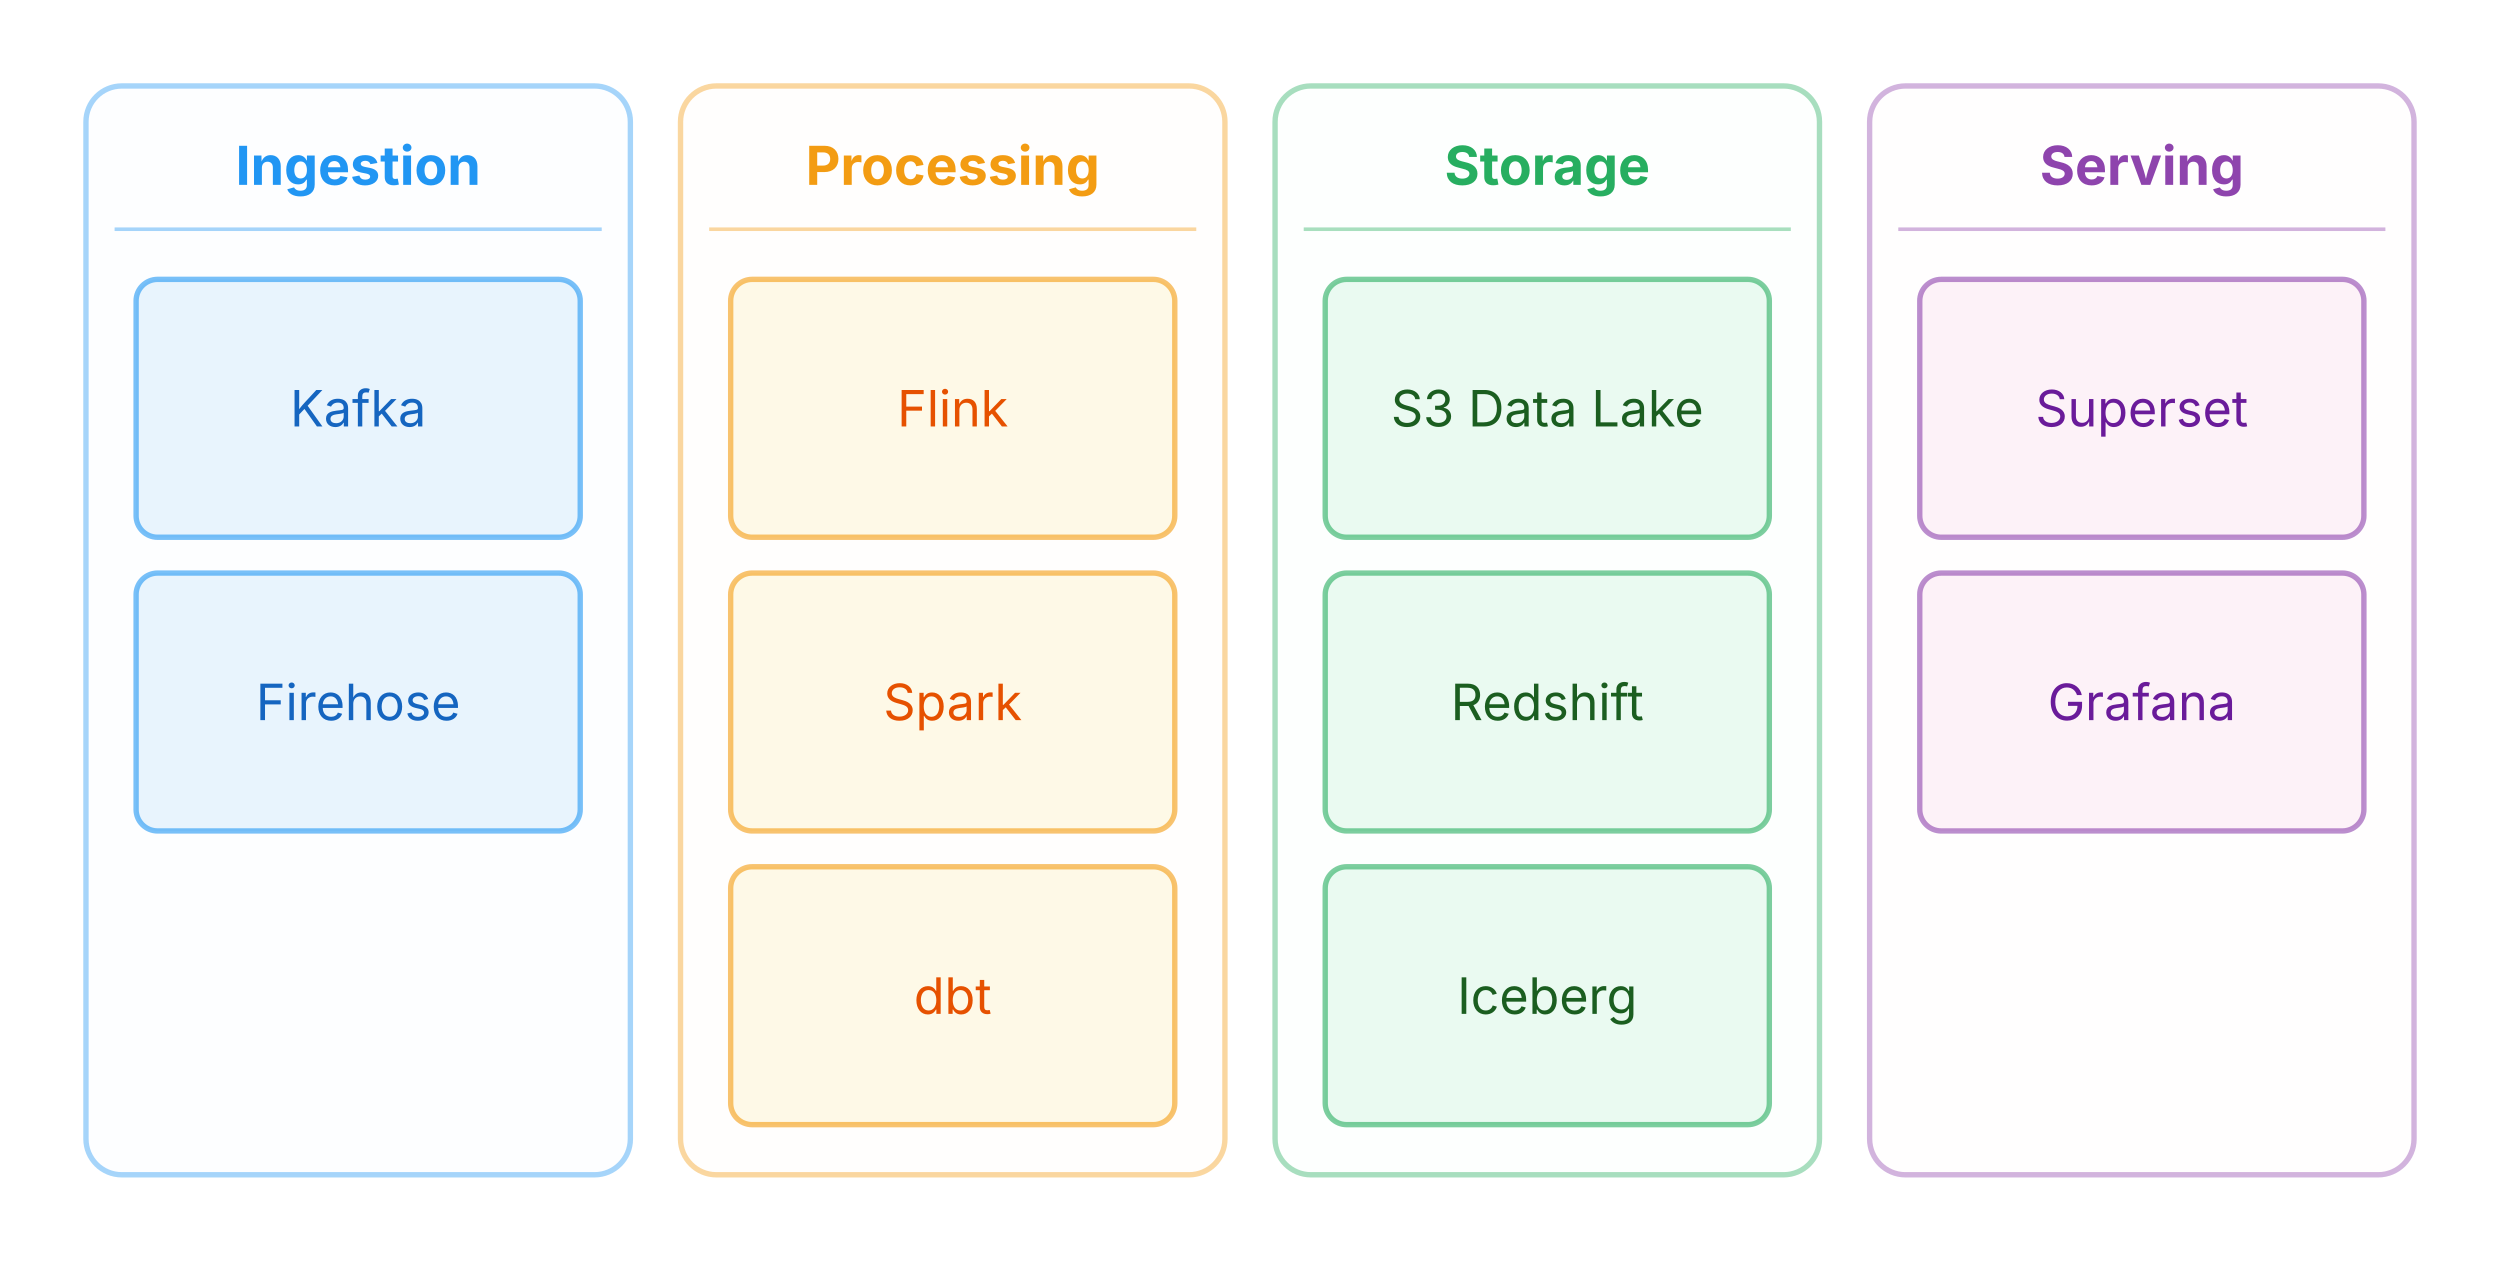
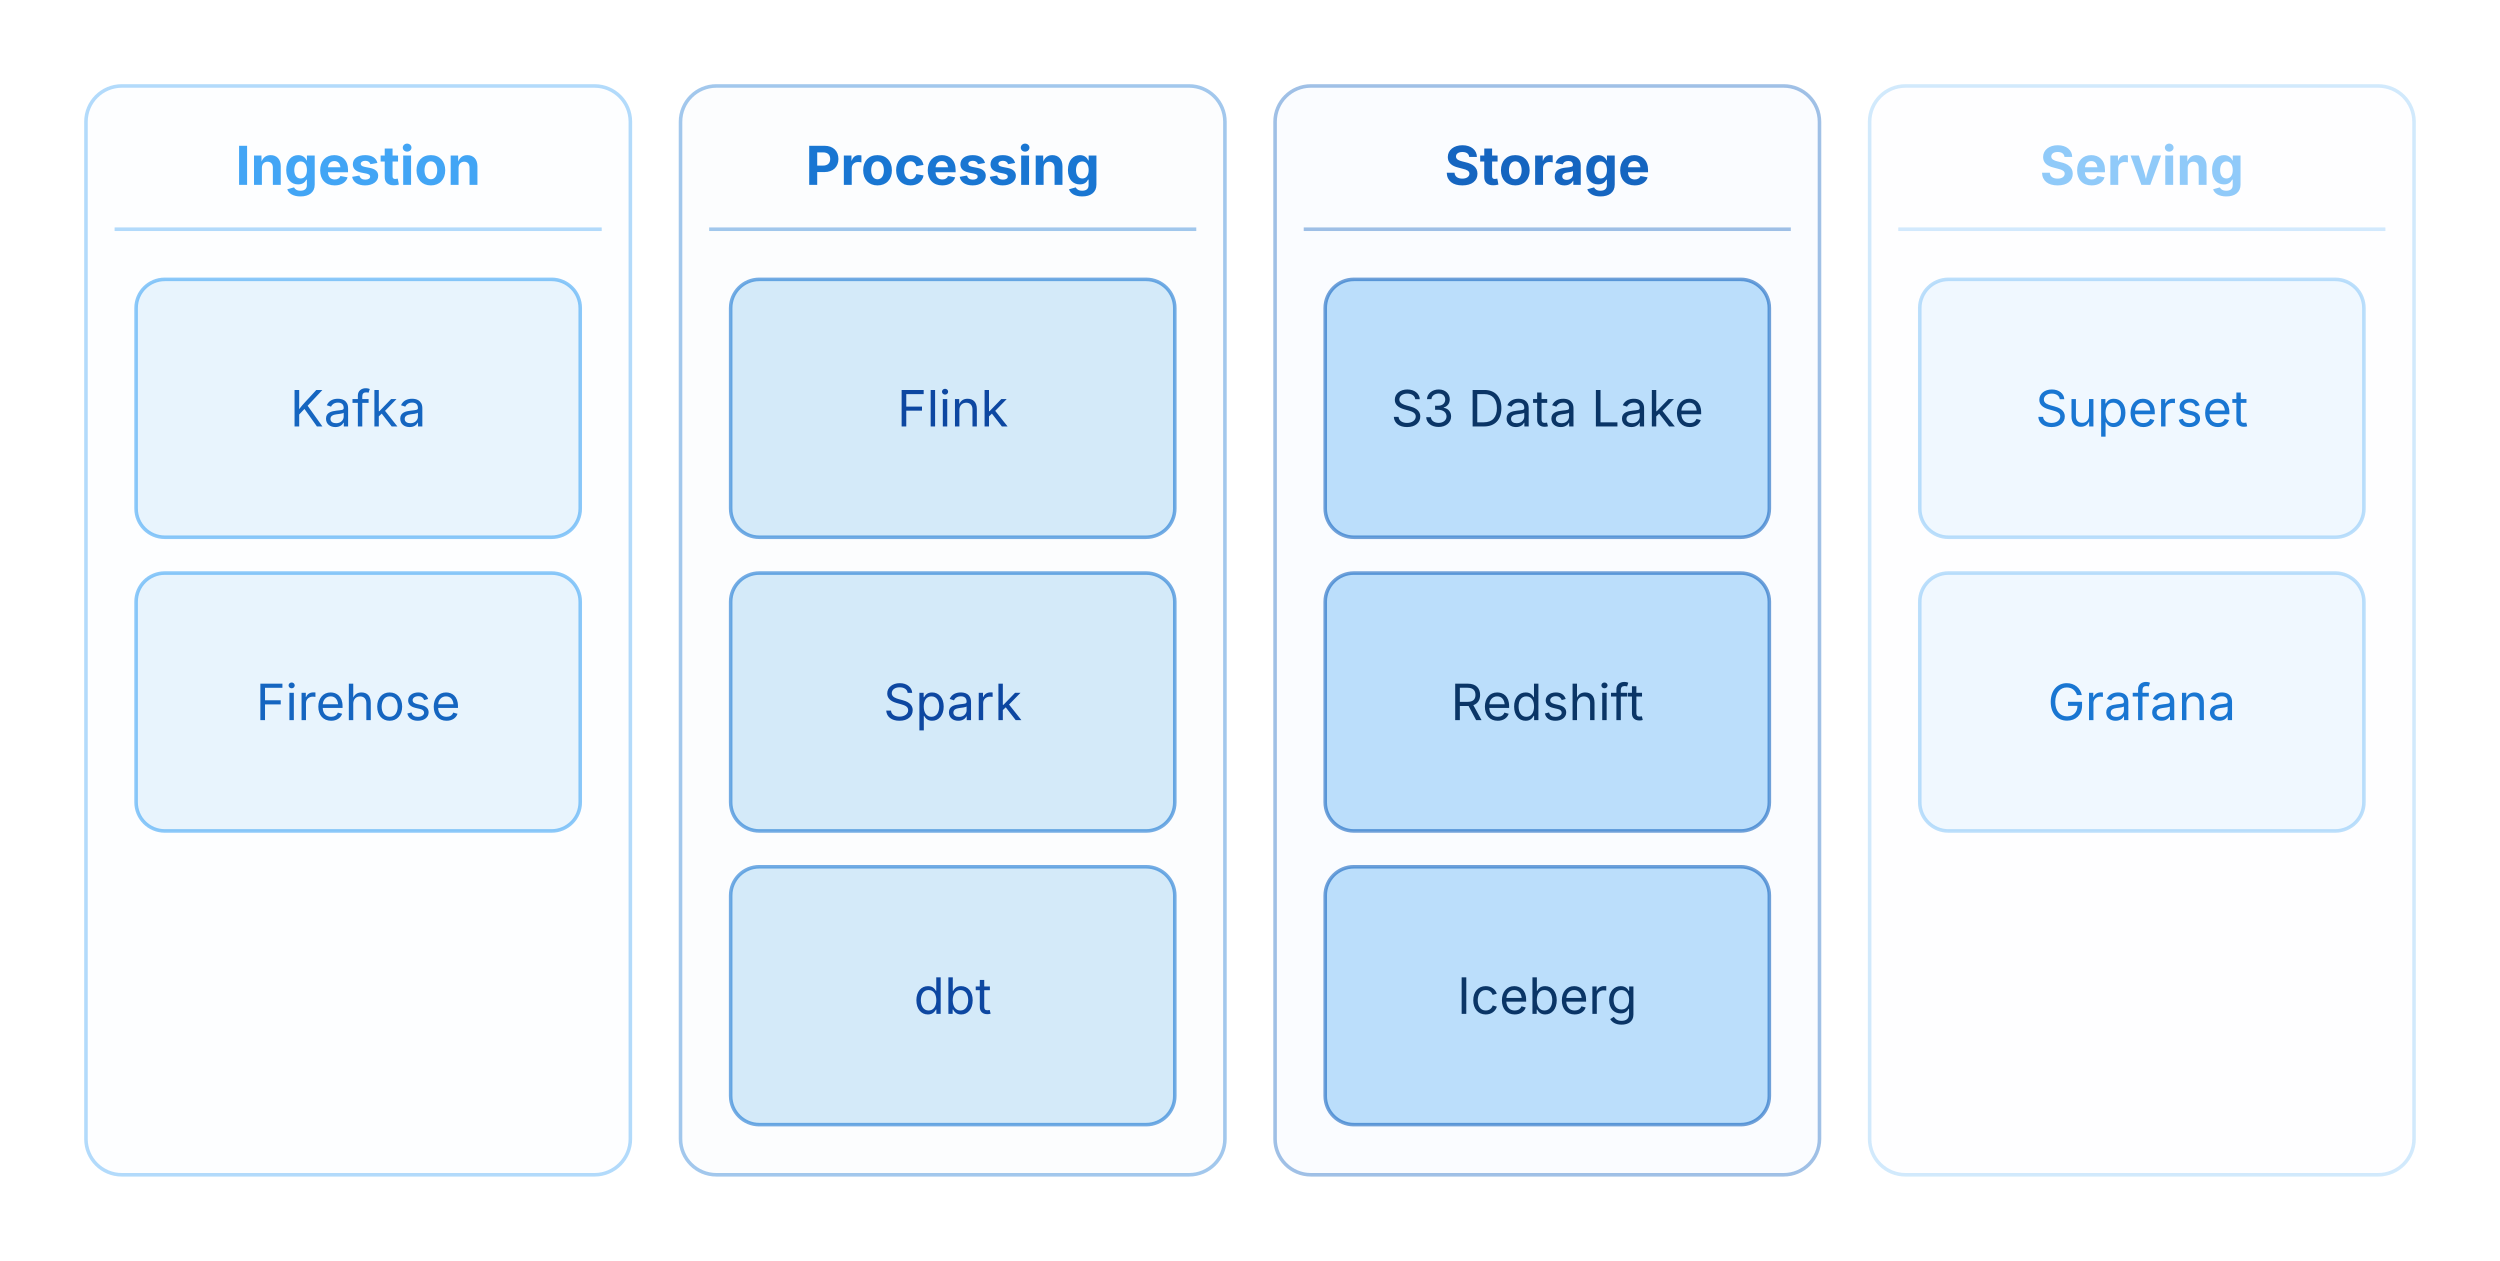
<svg xmlns="http://www.w3.org/2000/svg" width="698" height="352" viewBox="0 0 698 352">
  <g class="arch-diagram">
-     <rect x="24" y="24" width="152" height="304" rx="10" fill="#e8f4fd" fill-opacity="0.08" stroke="#2196f3" stroke-opacity="0.4" stroke-width="1.5" />
-     <text x="100" y="46" text-anchor="middle" dominant-baseline="middle" font-family="Inter, system-ui, -apple-system, sans-serif" font-size="15" fill="#2196f3" font-weight="700">Ingestion</text>
-     <line x1="32" y1="64" x2="168" y2="64" stroke="#2196f3" stroke-width="1" opacity="0.4" />
-     <rect x="38" y="78" width="124" height="72" rx="6" fill="#e8f4fd" stroke="#2196f3" stroke-opacity="0.6" stroke-width="1.5" />
+     <rect x="24" y="24" width="152" height="304" rx="10" fill="#e8f4fd" fill-opacity="0.08" stroke="#42a5f5" stroke-opacity="0.4" stroke-width="1" />
+     <text x="100" y="46" text-anchor="middle" dominant-baseline="middle" font-family="Inter, system-ui, -apple-system, sans-serif" font-size="15" fill="#42a5f5" font-weight="700">Ingestion</text>
+     <line x1="32" y1="64" x2="168" y2="64" stroke="#42a5f5" stroke-width="1" opacity="0.4" />
+     <rect x="38" y="78" width="124" height="72" rx="8" fill="#e8f4fd" stroke="#42a5f5" stroke-opacity="0.6" stroke-width="1" />
    <text x="100" y="114" text-anchor="middle" dominant-baseline="middle" font-family="Inter, system-ui, -apple-system, sans-serif" font-size="14" fill="#1565c0">Kafka</text>
-     <rect x="38" y="160" width="124" height="72" rx="6" fill="#e8f4fd" stroke="#2196f3" stroke-opacity="0.6" stroke-width="1.5" />
+     <rect x="38" y="160" width="124" height="72" rx="8" fill="#e8f4fd" stroke="#42a5f5" stroke-opacity="0.6" stroke-width="1" />
    <text x="100" y="196" text-anchor="middle" dominant-baseline="middle" font-family="Inter, system-ui, -apple-system, sans-serif" font-size="14" fill="#1565c0">Firehose</text>
-     <rect x="190" y="24" width="152" height="304" rx="10" fill="#fef9e7" fill-opacity="0.08" stroke="#f39c12" stroke-opacity="0.4" stroke-width="1.5" />
-     <text x="266" y="46" text-anchor="middle" dominant-baseline="middle" font-family="Inter, system-ui, -apple-system, sans-serif" font-size="15" fill="#f39c12" font-weight="700">Processing</text>
-     <line x1="198" y1="64" x2="334" y2="64" stroke="#f39c12" stroke-width="1" opacity="0.4" />
-     <rect x="204" y="78" width="124" height="72" rx="6" fill="#fef9e7" stroke="#f39c12" stroke-opacity="0.6" stroke-width="1.5" />
-     <text x="266" y="114" text-anchor="middle" dominant-baseline="middle" font-family="Inter, system-ui, -apple-system, sans-serif" font-size="14" fill="#e65100">Flink</text>
-     <rect x="204" y="160" width="124" height="72" rx="6" fill="#fef9e7" stroke="#f39c12" stroke-opacity="0.6" stroke-width="1.5" />
-     <text x="266" y="196" text-anchor="middle" dominant-baseline="middle" font-family="Inter, system-ui, -apple-system, sans-serif" font-size="14" fill="#e65100">Spark</text>
-     <rect x="204" y="242" width="124" height="72" rx="6" fill="#fef9e7" stroke="#f39c12" stroke-opacity="0.6" stroke-width="1.5" />
-     <text x="266" y="278" text-anchor="middle" dominant-baseline="middle" font-family="Inter, system-ui, -apple-system, sans-serif" font-size="14" fill="#e65100">dbt</text>
-     <rect x="356" y="24" width="152" height="304" rx="10" fill="#eafaf1" fill-opacity="0.08" stroke="#27ae60" stroke-opacity="0.4" stroke-width="1.5" />
-     <text x="432" y="46" text-anchor="middle" dominant-baseline="middle" font-family="Inter, system-ui, -apple-system, sans-serif" font-size="15" fill="#27ae60" font-weight="700">Storage</text>
-     <line x1="364" y1="64" x2="500" y2="64" stroke="#27ae60" stroke-width="1" opacity="0.4" />
-     <rect x="370" y="78" width="124" height="72" rx="6" fill="#eafaf1" stroke="#27ae60" stroke-opacity="0.6" stroke-width="1.5" />
-     <text x="432" y="114" text-anchor="middle" dominant-baseline="middle" font-family="Inter, system-ui, -apple-system, sans-serif" font-size="14" fill="#1b5e20">S3 Data Lake</text>
-     <rect x="370" y="160" width="124" height="72" rx="6" fill="#eafaf1" stroke="#27ae60" stroke-opacity="0.6" stroke-width="1.5" />
-     <text x="432" y="196" text-anchor="middle" dominant-baseline="middle" font-family="Inter, system-ui, -apple-system, sans-serif" font-size="14" fill="#1b5e20">Redshift</text>
-     <rect x="370" y="242" width="124" height="72" rx="6" fill="#eafaf1" stroke="#27ae60" stroke-opacity="0.6" stroke-width="1.5" />
-     <text x="432" y="278" text-anchor="middle" dominant-baseline="middle" font-family="Inter, system-ui, -apple-system, sans-serif" font-size="14" fill="#1b5e20">Iceberg</text>
-     <rect x="522" y="24" width="152" height="304" rx="10" fill="#fdf2f8" fill-opacity="0.08" stroke="#8e44ad" stroke-opacity="0.4" stroke-width="1.5" />
-     <text x="598" y="46" text-anchor="middle" dominant-baseline="middle" font-family="Inter, system-ui, -apple-system, sans-serif" font-size="15" fill="#8e44ad" font-weight="700">Serving</text>
-     <line x1="530" y1="64" x2="666" y2="64" stroke="#8e44ad" stroke-width="1" opacity="0.4" />
-     <rect x="536" y="78" width="124" height="72" rx="6" fill="#fdf2f8" stroke="#8e44ad" stroke-opacity="0.6" stroke-width="1.5" />
-     <text x="598" y="114" text-anchor="middle" dominant-baseline="middle" font-family="Inter, system-ui, -apple-system, sans-serif" font-size="14" fill="#6a1b9a">Superset</text>
-     <rect x="536" y="160" width="124" height="72" rx="6" fill="#fdf2f8" stroke="#8e44ad" stroke-opacity="0.6" stroke-width="1.5" />
-     <text x="598" y="196" text-anchor="middle" dominant-baseline="middle" font-family="Inter, system-ui, -apple-system, sans-serif" font-size="14" fill="#6a1b9a">Grafana</text>
+     <rect x="190" y="24" width="152" height="304" rx="10" fill="#d4eaf9" fill-opacity="0.08" stroke="#1976d2" stroke-opacity="0.4" stroke-width="1" />
+     <text x="266" y="46" text-anchor="middle" dominant-baseline="middle" font-family="Inter, system-ui, -apple-system, sans-serif" font-size="15" fill="#1976d2" font-weight="700">Processing</text>
+     <line x1="198" y1="64" x2="334" y2="64" stroke="#1976d2" stroke-width="1" opacity="0.4" />
+     <rect x="204" y="78" width="124" height="72" rx="8" fill="#d4eaf9" stroke="#1976d2" stroke-opacity="0.6" stroke-width="1" />
+     <text x="266" y="114" text-anchor="middle" dominant-baseline="middle" font-family="Inter, system-ui, -apple-system, sans-serif" font-size="14" fill="#0d47a1">Flink</text>
+     <rect x="204" y="160" width="124" height="72" rx="8" fill="#d4eaf9" stroke="#1976d2" stroke-opacity="0.6" stroke-width="1" />
+     <text x="266" y="196" text-anchor="middle" dominant-baseline="middle" font-family="Inter, system-ui, -apple-system, sans-serif" font-size="14" fill="#0d47a1">Spark</text>
+     <rect x="204" y="242" width="124" height="72" rx="8" fill="#d4eaf9" stroke="#1976d2" stroke-opacity="0.6" stroke-width="1" />
+     <text x="266" y="278" text-anchor="middle" dominant-baseline="middle" font-family="Inter, system-ui, -apple-system, sans-serif" font-size="14" fill="#0d47a1">dbt</text>
+     <rect x="356" y="24" width="152" height="304" rx="10" fill="#bbdefb" fill-opacity="0.08" stroke="#1565c0" stroke-opacity="0.4" stroke-width="1" />
+     <text x="432" y="46" text-anchor="middle" dominant-baseline="middle" font-family="Inter, system-ui, -apple-system, sans-serif" font-size="15" fill="#1565c0" font-weight="700">Storage</text>
+     <line x1="364" y1="64" x2="500" y2="64" stroke="#1565c0" stroke-width="1" opacity="0.4" />
+     <rect x="370" y="78" width="124" height="72" rx="8" fill="#bbdefb" stroke="#1565c0" stroke-opacity="0.6" stroke-width="1" />
+     <text x="432" y="114" text-anchor="middle" dominant-baseline="middle" font-family="Inter, system-ui, -apple-system, sans-serif" font-size="14" fill="#0a3566">S3 Data Lake</text>
+     <rect x="370" y="160" width="124" height="72" rx="8" fill="#bbdefb" stroke="#1565c0" stroke-opacity="0.6" stroke-width="1" />
+     <text x="432" y="196" text-anchor="middle" dominant-baseline="middle" font-family="Inter, system-ui, -apple-system, sans-serif" font-size="14" fill="#0a3566">Redshift</text>
+     <rect x="370" y="242" width="124" height="72" rx="8" fill="#bbdefb" stroke="#1565c0" stroke-opacity="0.6" stroke-width="1" />
+     <text x="432" y="278" text-anchor="middle" dominant-baseline="middle" font-family="Inter, system-ui, -apple-system, sans-serif" font-size="14" fill="#0a3566">Iceberg</text>
+     <rect x="522" y="24" width="152" height="304" rx="10" fill="#f0f8ff" fill-opacity="0.08" stroke="#90caf9" stroke-opacity="0.4" stroke-width="1" />
+     <text x="598" y="46" text-anchor="middle" dominant-baseline="middle" font-family="Inter, system-ui, -apple-system, sans-serif" font-size="15" fill="#90caf9" font-weight="700">Serving</text>
+     <line x1="530" y1="64" x2="666" y2="64" stroke="#90caf9" stroke-width="1" opacity="0.4" />
+     <rect x="536" y="78" width="124" height="72" rx="8" fill="#f0f8ff" stroke="#90caf9" stroke-opacity="0.6" stroke-width="1" />
+     <text x="598" y="114" text-anchor="middle" dominant-baseline="middle" font-family="Inter, system-ui, -apple-system, sans-serif" font-size="14" fill="#1976d2">Superset</text>
+     <rect x="536" y="160" width="124" height="72" rx="8" fill="#f0f8ff" stroke="#90caf9" stroke-opacity="0.6" stroke-width="1" />
+     <text x="598" y="196" text-anchor="middle" dominant-baseline="middle" font-family="Inter, system-ui, -apple-system, sans-serif" font-size="14" fill="#1976d2">Grafana</text>
  </g>
</svg>
